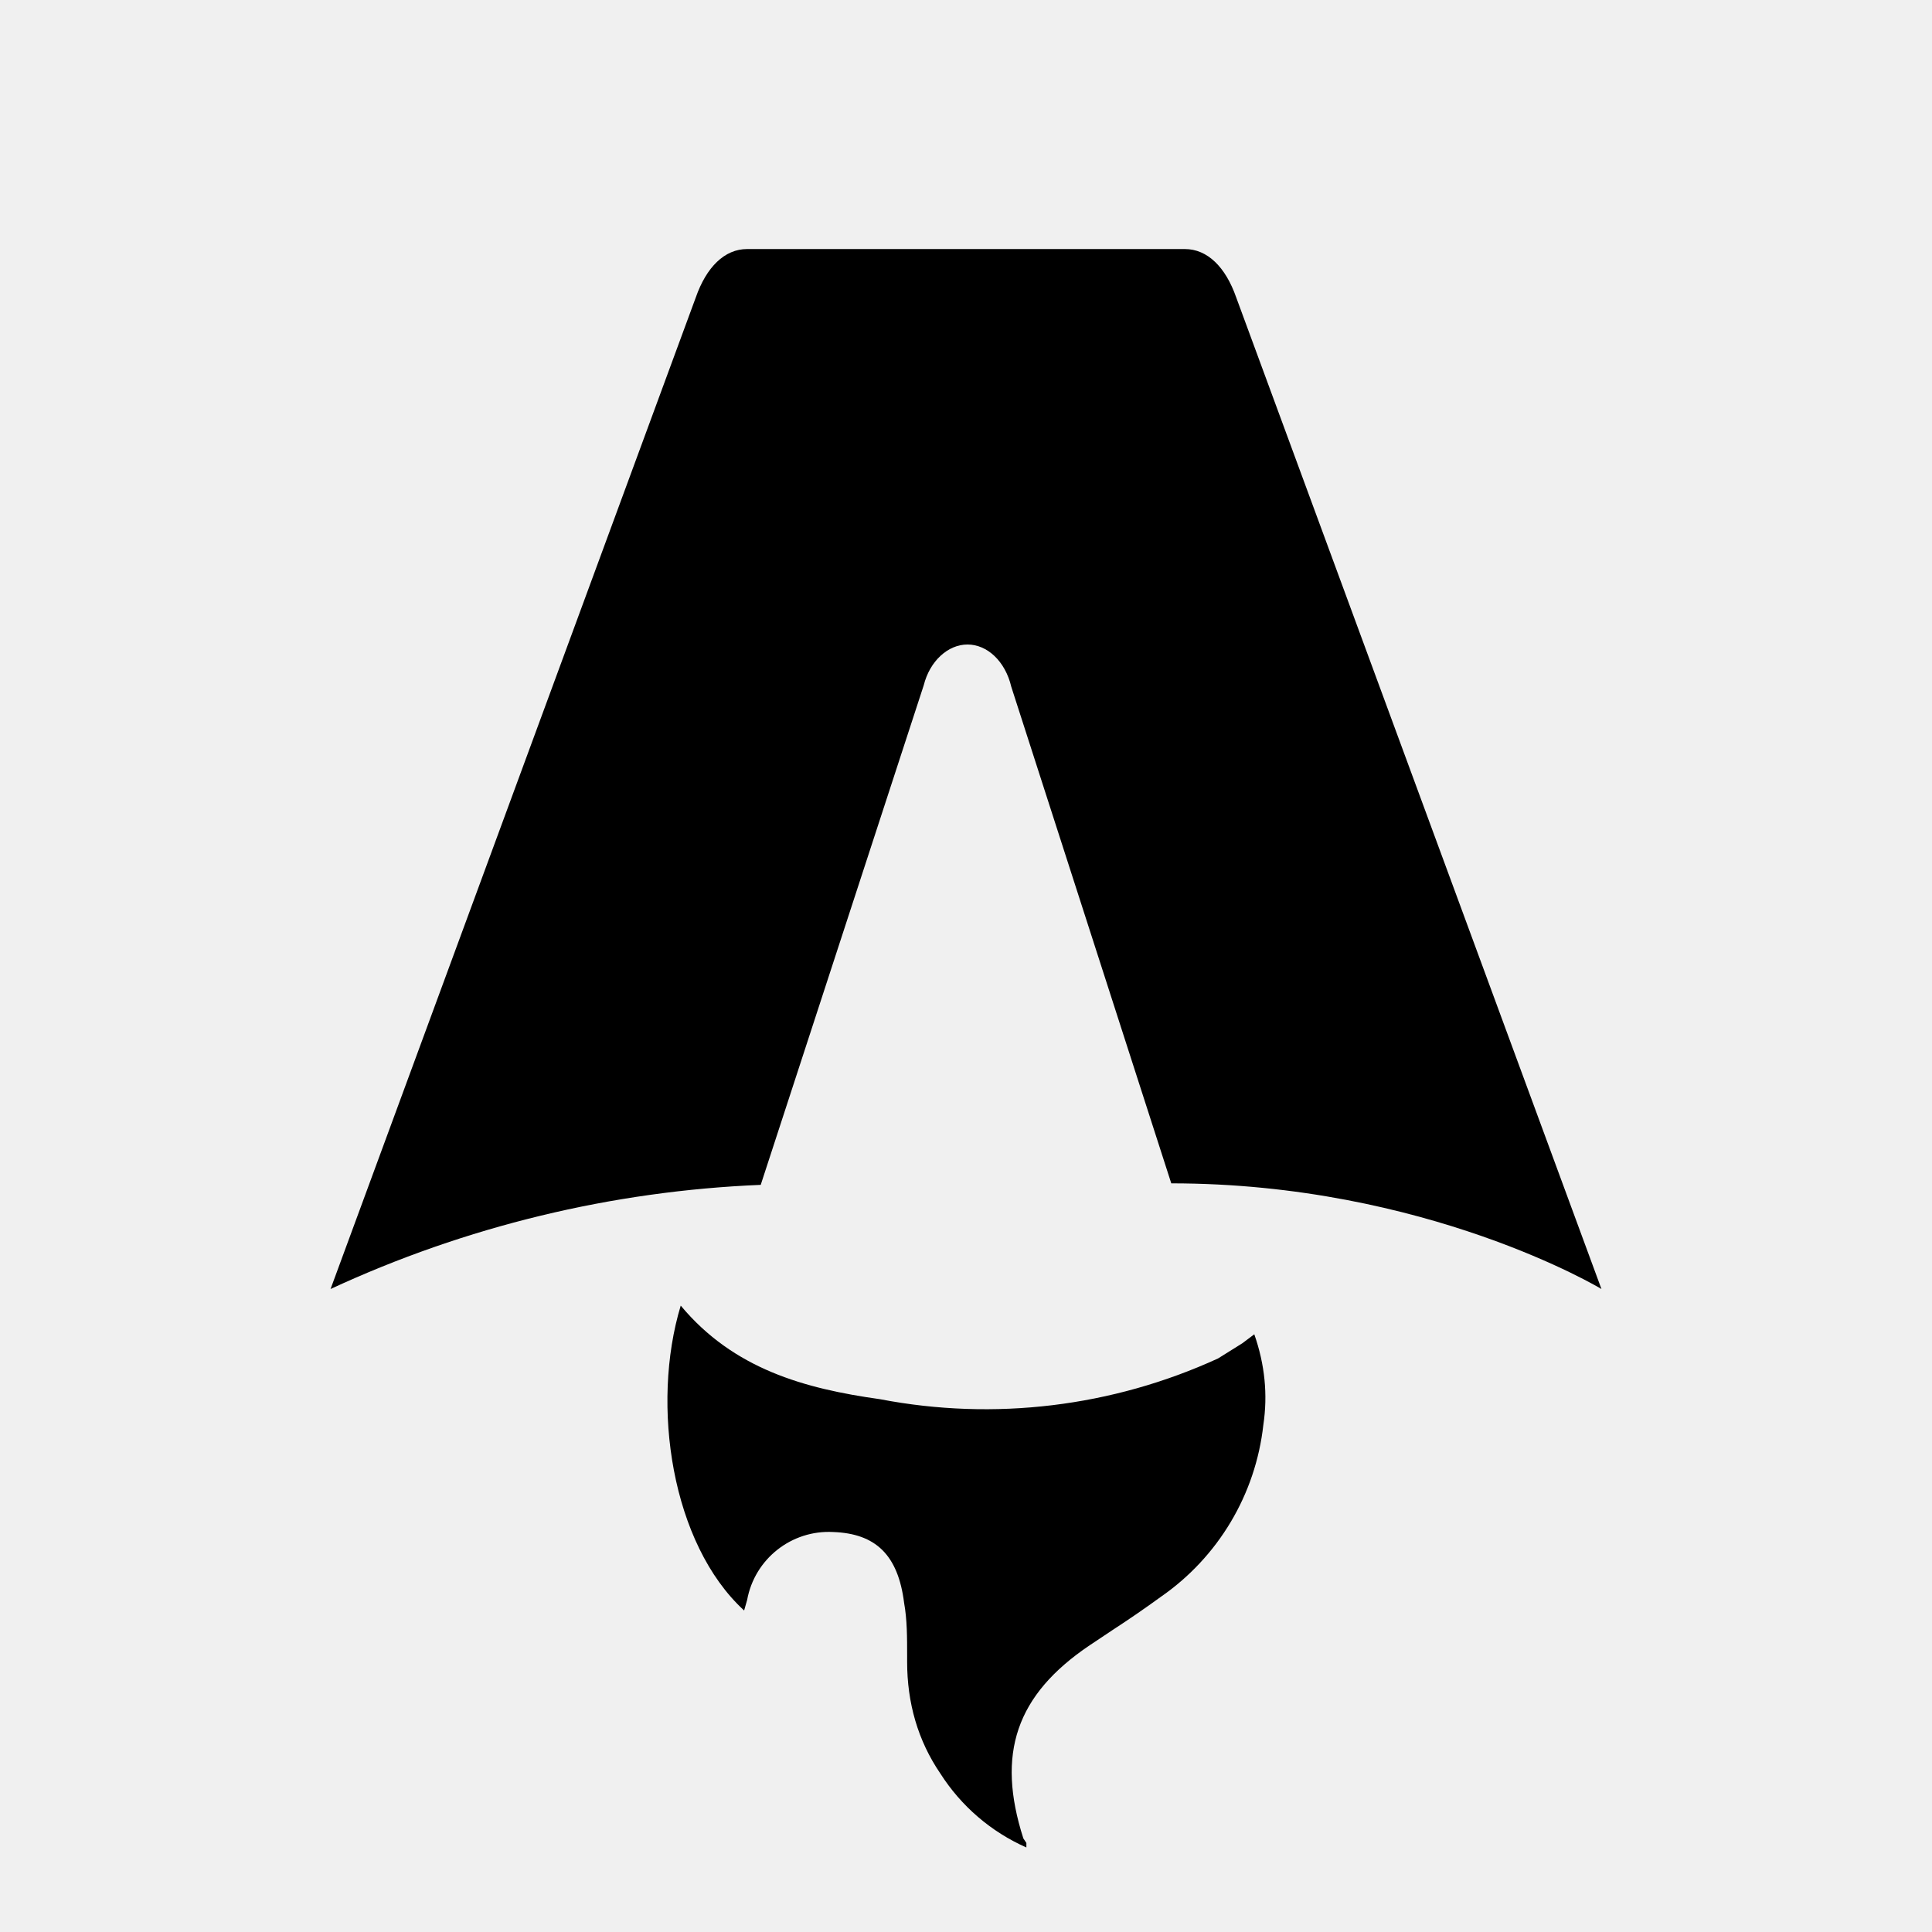
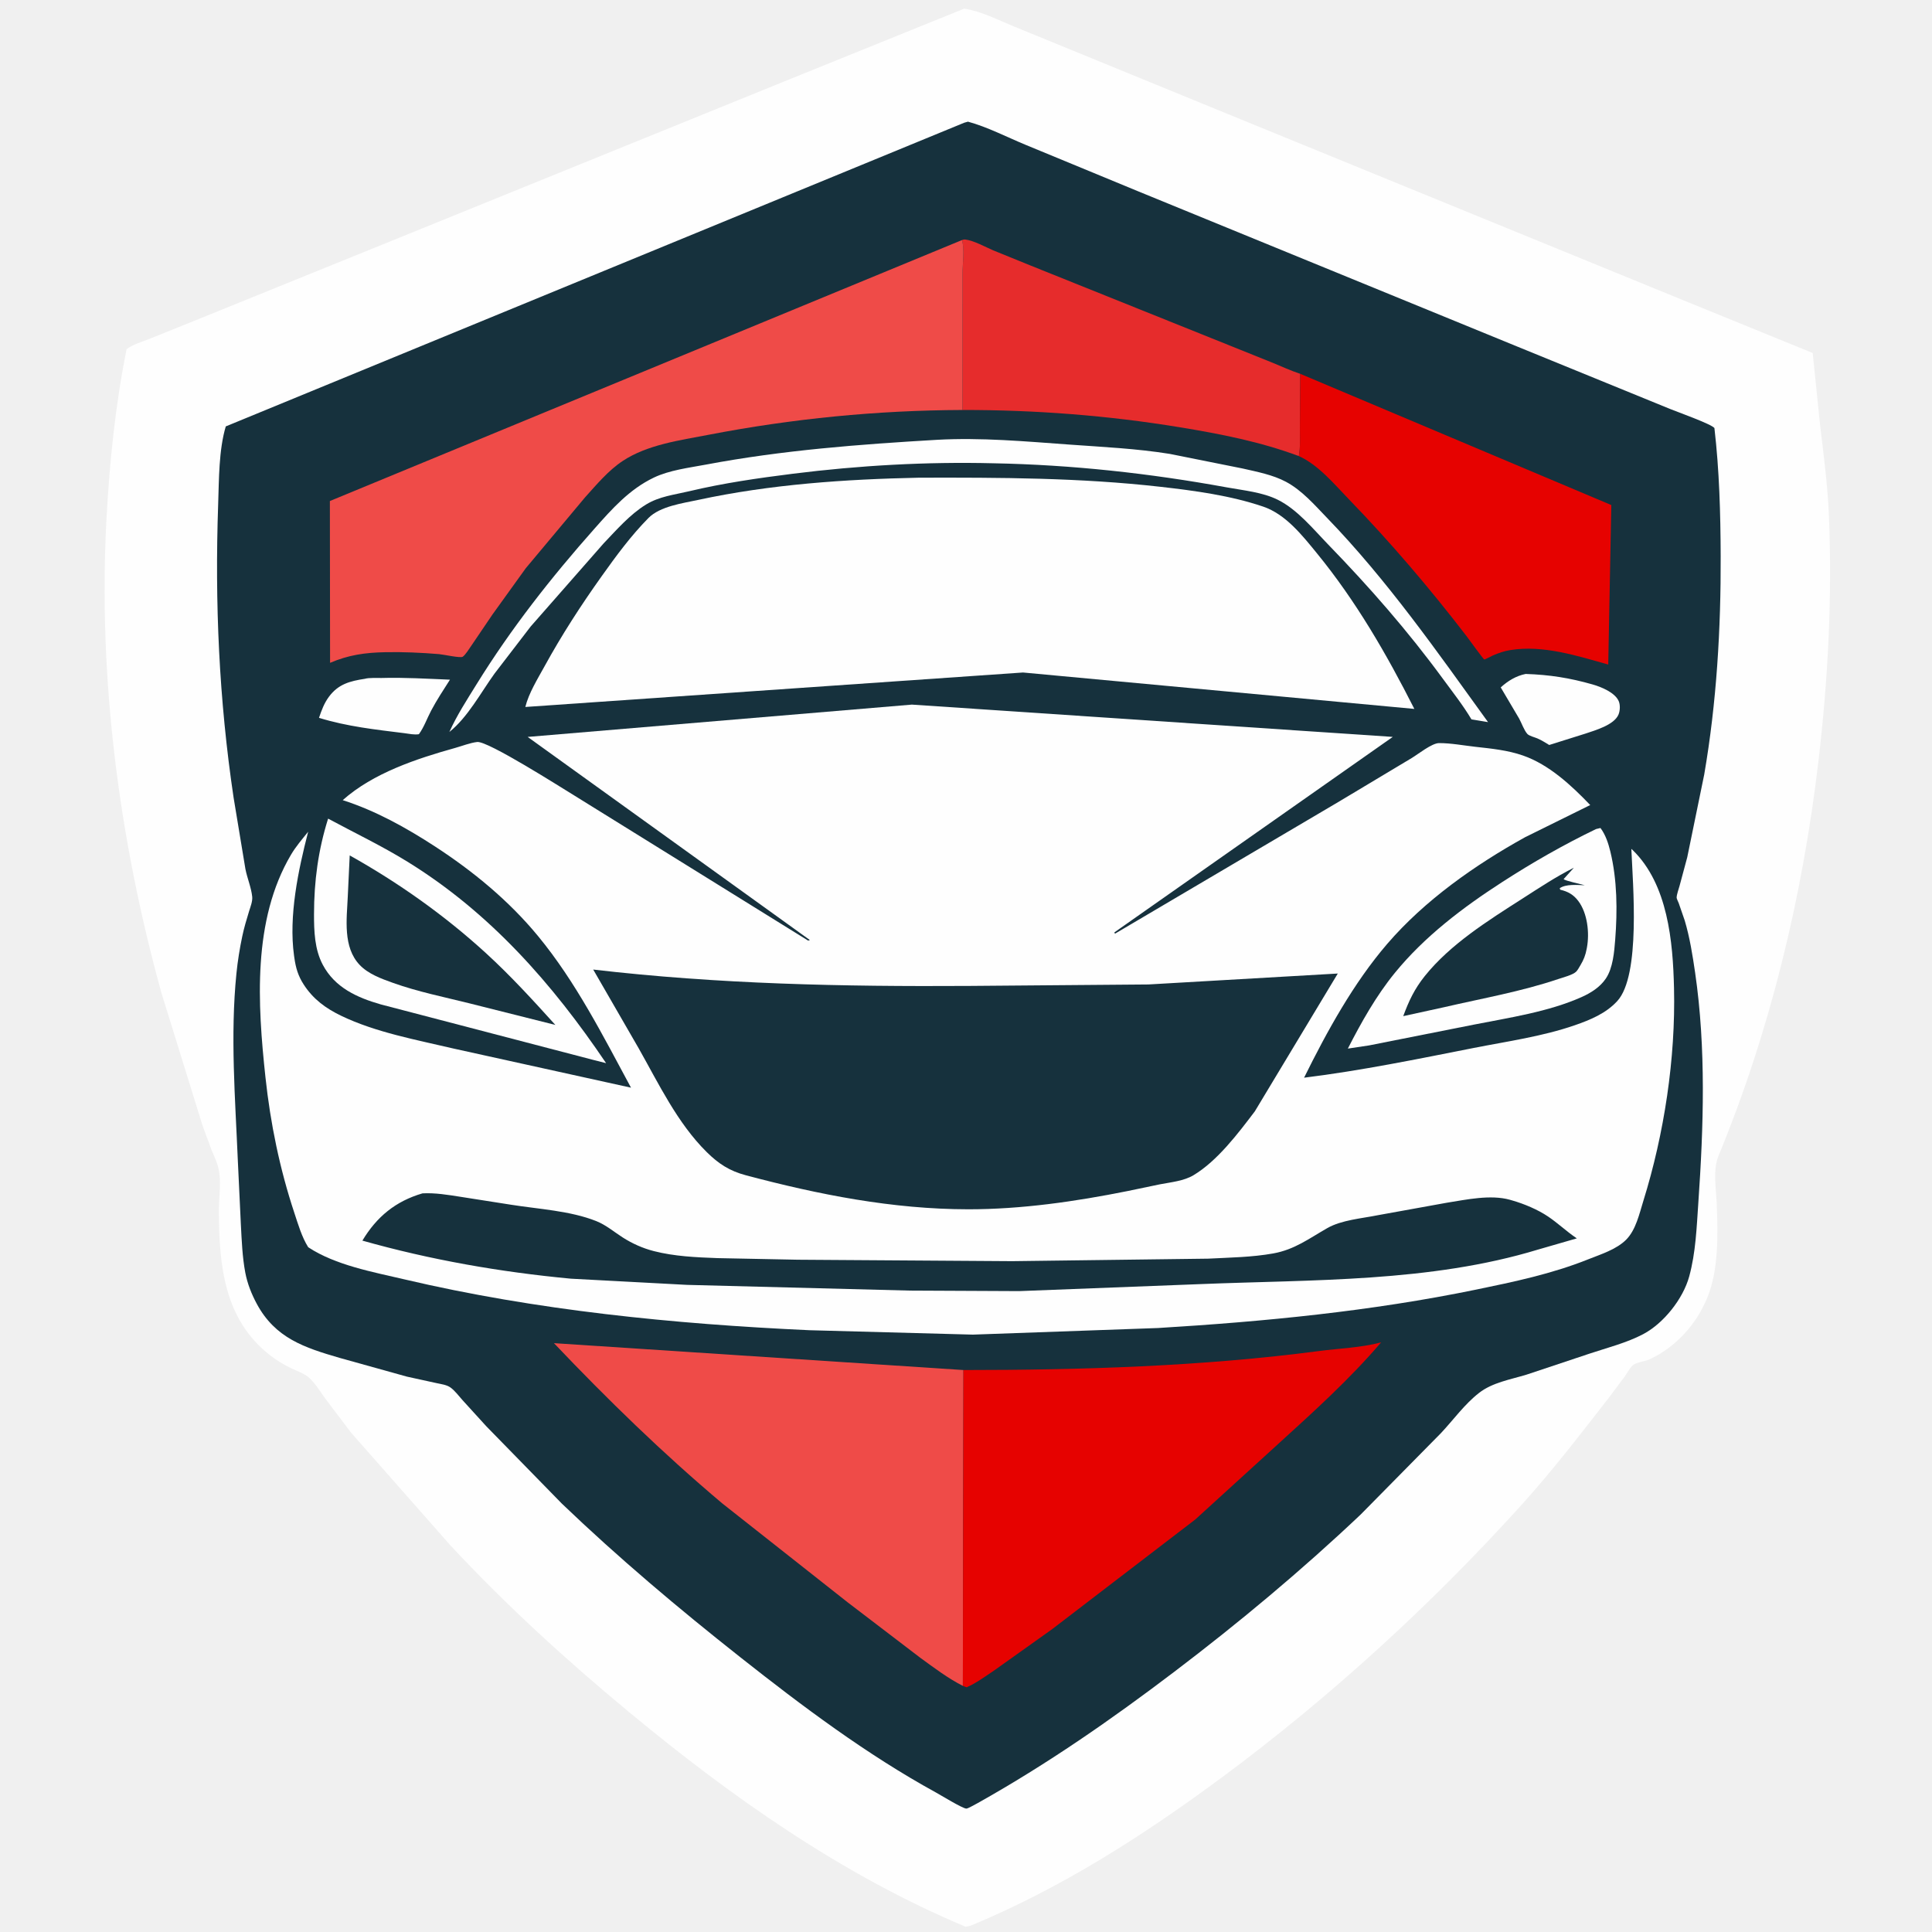
- <svg xmlns="http://www.w3.org/2000/svg" fill="none" viewBox="0 0 128 128">
-   <path d="M50.4 78.5a75.1 75.1 0 0 0-28.5 6.9l24.2-65.7c.7-2 1.9-3.2 3.4-3.2h29c1.5 0 2.7 1.2 3.4 3.2l24.2 65.7s-11.6-7-28.5-7L67 45.5c-.4-1.7-1.6-2.8-2.9-2.8-1.3 0-2.5 1.1-2.9 2.7L50.4 78.5Zm-1.1 28.2Zm-4.2-20.2c-2 6.6-.6 15.8 4.2 20.2a17.5 17.5 0 0 1 .2-.7 5.5 5.5 0 0 1 5.7-4.5c2.8.1 4.3 1.5 4.7 4.7.2 1.1.2 2.3.2 3.5v.4c0 2.7.7 5.2 2.2 7.4a13 13 0 0 0 5.7 4.9v-.3l-.2-.3c-1.8-5.6-.5-9.5 4.4-12.8l1.5-1a73 73 0 0 0 3.2-2.2 16 16 0 0 0 6.8-11.4c.3-2 .1-4-.6-6l-.8.6-1.6 1a37 37 0 0 1-22.4 2.7c-5-.7-9.7-2-13.2-6.2Z" />
-   <style>
-         path { fill: #000; }
-         @media (prefers-color-scheme: dark) {
-             path { fill: #FFF; }
-         }
-     </style>
+ <svg xmlns="http://www.w3.org/2000/svg" viewBox="0 0 500 500">
+   <clipPath id="a">
+     <path d="M0 0h1024v1024H0z" />
+   </clipPath>
+   <g clip-path="url(#a)" transform="translate(-73.097 -72.266) scale(.63142)">
+     <path fill="#FEFEFE" d="M510.98 117.986c6.906 1.072 13.81 4.607 20.257 7.267l24.325 9.958 68.938 28.223 181 74.001 53.235 21.695 2.964 28.945c1.452 12.349 3.133 24.861 3.663 37.281 1.444 33.794-.347 67.829-4.311 101.394-6.51 55.125-19.735 110.148-40.951 161.5-2.365 5.723-.912 13.787-.681 19.944.46 12.247.829 26.719-3.952 38.286-4.48 10.837-12.736 19.954-23.376 25.029-1.791.854-5.629 1.276-6.996 2.43-1.22 1.031-2.545 3.485-3.499 4.819l-6.812 9.085c-11.491 14.741-22.799 29.496-35.351 43.372-36.909 40.803-78.094 78.518-122.272 111.302-32.38 24.03-66.256 45.76-103.607 61.233l-2.054.394c-50.676-21.252-96.124-53.319-138.26-88.258-25.609-21.235-50.308-43.779-72.974-68.163l-40.531-45.977-10.554-13.934c-2.033-2.811-4.001-6.108-6.517-8.48-1.98-1.866-5.039-2.898-7.499-4.064-3.184-1.511-6.146-3.311-8.915-5.495-18.714-14.76-20.671-36.735-20.771-58.915-.022-4.957.83-10.589.2-15.451l-.097-.657c-.43-3.132-1.898-6.061-3.112-8.958l-3.679-9.988-16.91-54.567c-17.38-63.036-25.999-129.098-22.453-194.487 1.259-23.214 3.651-46.407 8.236-69.225 2.611-1.922 6.437-3.009 9.458-4.222l18.858-7.597 74.52-30.208 170-69.006 70.48-28.506Z" />
+     <path fill="#16313D" d="m510.972 164.75 1.531-.434c7.766 2.094 16.043 6.354 23.503 9.444l46.556 19.228 154.898 63.429 62.796 25.644c2.952 1.205 16.982 6.217 18.194 7.829 2.023 17.384 2.501 34.935 2.566 52.423.111 29.898-1.661 60.115-6.748 89.612l-6.95 33.886-3.155 11.732c-.348 1.329-1.192 3.524-1.197 4.849-.002.403.714 1.844.859 2.233l2.46 7.125c2.057 6.895 3.22 14.238 4.256 21.343 4.529 31.086 3.471 63.162 1.312 94.407-.702 10.143-1.04 20.325-3.749 30.182-2.506 9.116-10.44 19.142-18.802 23.569-6.805 3.603-14.908 5.626-22.221 8.071l-25.733 8.579c-6.488 1.973-13.895 3.201-19.35 7.446-6.013 4.679-10.494 11.035-15.692 16.554l-32.853 33.316c-24.174 22.875-49.847 44.297-76.348 64.414-25.988 19.727-52.089 37.852-80.558 53.821-.83.4-4.057 2.329-4.738 2.285-1.646-.107-10.49-5.532-12.475-6.621-28.414-15.59-54.78-35.389-80.17-55.442-25.262-19.952-49.829-40.631-73.084-62.914l-30.988-31.721-9.757-10.719c-1.527-1.696-3.188-3.98-5.043-5.255-1.529-1.05-3.763-1.315-5.552-1.71l-12.207-2.671-27.504-7.663c-14.47-4.209-26.424-8.083-34.004-22.15-2.167-4.021-3.875-8.33-4.725-12.826-1.215-6.431-1.463-13.181-1.811-19.71l-1.245-26.279c-1.073-25.5-3.133-51.145-.571-76.627.515-5.13 1.338-10.207 2.399-15.251.725-3.446 1.741-6.84 2.772-10.205.552-1.801 1.487-4.085 1.296-5.973-.375-3.709-2.048-7.629-2.781-11.346l-4.859-29.34c-5.968-40.048-7.718-79.736-6.316-120.156.351-10.098.227-22.24 3.123-31.937L510.972 164.75Z" />
+     <path fill="#FEFEFE" d="M265.295 392.672c1.82-.527 4.971-.283 6.924-.339 9.29-.269 18.69.326 27.972.695-2.663 4.169-5.405 8.325-7.721 12.7-1.673 3.158-2.911 6.774-5.017 9.655-1.914.299-3.966-.16-5.874-.416-11.955-1.493-23.5-2.731-35.066-6.297 1.063-3.13 2.097-5.973 4.083-8.656 3.842-5.191 8.64-6.413 14.699-7.342Zm475.784-1.993c9.773.325 18.067 1.623 27.475 4.316 3.504 1.003 9.098 3.274 10.662 6.799.687 1.547.569 3.966-.072 5.513-1.78 4.292-9.534 6.457-13.481 7.801l-14.924 4.687c-1.566-.945-3.156-1.972-4.839-2.692-1.079-.462-3.381-1.01-4.122-1.835-1.341-1.493-2.36-4.466-3.343-6.268l-7.567-12.805c2.959-2.686 6.264-4.712 10.211-5.516Zm-241.293-95.963c18.017-1.008 36.205.647 54.165 1.944 13.786.995 27.641 1.632 41.299 3.833l29.75 5.962c5.929 1.352 12.45 2.582 17.877 5.486 6.572 3.519 11.654 9.441 16.774 14.738 24.746 25.601 45.222 54.949 66.018 83.743l-6.798-1.124c-3.431-5.765-7.743-11.228-11.712-16.645-14.379-19.621-30.04-37.528-46.964-54.972-6.185-6.375-12.646-14.392-20.702-18.391-6.261-3.108-14.007-3.822-20.823-5.067-31.711-5.791-63.55-9.278-95.795-9.892-27.334-.672-54.972.883-82.09 4.284-14.343 1.799-28.544 3.845-42.623 7.195-6.131 1.459-12.141 2.076-17.629 5.445-6.595 4.048-12.103 10.417-17.409 15.969l-29.862 34.021-14.779 19.255c-5.651 7.827-10.99 17.942-18.538 23.962 3.098-6.877 7.172-13.124 11.132-19.526 14.123-22.836 30.574-43.773 48.373-63.832 7.251-8.172 14.28-16.099 24.3-20.901 6.399-3.066 14.382-4.017 21.314-5.322 31.451-5.92 62.838-8.296 94.722-10.165ZM769.949 454.25l1.801-.425c2.088 2.77 3.239 6.309 4.047 9.65 2.822 11.658 2.914 24.176 1.994 36.056-.392 5.067-.925 11.673-3.841 15.998-2.377 3.524-6.083 5.857-9.886 7.563-13.585 6.094-29.847 8.485-44.356 11.349l-42.777 8.485-8.728 1.31c5.545-10.819 11.562-21.581 19.273-31.037 12.156-14.907 27.87-26.81 43.94-37.182 12.51-8.075 25.119-15.291 38.533-21.767Z" />
+     <path fill="#16313D" d="m760.848 470.106-4.196 4.657c.423.659 7.322 2.123 8.674 2.517-3.063-.092-7.742-.558-10.274 1.22l.198.613c3.145.73 5.448 2.015 7.415 4.634 3.757 5.001 4.644 13.055 3.53 19.097l-.131.656c-.426 2.342-1.219 4.408-2.468 6.454-.509.834-1.171 2.133-1.842 2.777-1.386 1.331-5.364 2.346-7.21 2.97-15.348 5.18-31.066 7.904-46.794 11.55l-16.847 3.683c2.335-6.282 4.577-11.101 8.818-16.401 10.462-13.072 26.044-22.814 40.013-31.754 6.94-4.442 13.732-8.978 21.114-12.673Z" />
+     <path fill="#FEFEFE" d="M250.248 449.98c10.867 5.856 21.967 11.145 32.502 17.643 33.816 20.858 59.42 49.961 81.438 82.585l-5.377-1.366-86.975-22.717c-9.77-2.796-18.823-6.906-23.775-16.251-3.357-6.334-3.596-13.746-3.589-20.755.015-13.494 1.712-26.246 5.776-39.139Z" />
+     <path fill="#16313D" d="M259.103 465.061c19.96 11.16 38.865 24.544 55.763 39.983 10.126 9.252 19.331 19.329 28.521 29.492l-35.183-8.84c-10.585-2.643-21.051-4.721-31.362-8.396-4.743-1.69-10.146-3.647-13.677-7.379-6.889-7.279-5.291-18.666-4.863-27.871l.801-16.989Z" />
+     <path fill="#E62C2C" d="M510.013 212.859c.565-.173.829-.304 1.487-.222 3.407.425 8.045 2.991 11.265 4.389l15.054 6.12 74.583 29.954 24.423 9.819c3.935 1.577 7.874 3.446 11.891 4.759l-.167 21.869c-.033 3.838.274 8.081-.422 11.844-15.784-5.895-32.11-9.077-48.692-11.802-29.488-4.847-59.319-7.145-89.196-7.099l.044-55.745c-.046-3.958.972-10.278-.27-13.886Z" />
+     <path fill="#E60200" d="m648.716 267.678 127.475 53.778-1.256 65.374c-12.779-3.592-26.768-8.113-40.171-5.929-2.548.415-4.853 1.22-7.211 2.243-.602.261-3.067 1.628-3.448 1.599-.31-.023-6.652-8.786-7.245-9.558-14.995-19.519-31.147-38.466-48.271-56.144-5.977-6.171-12.495-14.074-20.462-17.65.696-3.763.389-8.006.422-11.844l.167-21.869Z" />
+     <path fill="#EF4B48" d="M510.41 805.431c-6.2-3.125-11.821-7.439-17.429-11.494l-29.872-22.809-51.293-40.469c-24.34-20.494-47.099-42.638-69.003-65.689l167.833 11.016-.236 129.445Z" />
+     <path fill="#E60200" d="M510.646 675.986c48.405-.01 97.641-1.471 145.675-7.781 8.494-1.115 17.212-1.365 25.513-3.55-12.906 15.118-27.707 28.45-42.379 41.809l-33.78 30.776-58.735 45.005-23.764 16.926c-3.6 2.379-7.216 5.099-11.176 6.838-.528-.18-1.089-.333-1.59-.578l.236-129.445Z" />
+     <path fill="#EF4B48" d="M510.013 212.859c1.242 3.608.224 9.928.27 13.886l-.044 55.745c-35.139.136-69.723 3.54-104.217 10.196-11.706 2.259-24.893 4.015-34.991 10.673-5.988 3.948-10.708 9.688-15.488 14.963l-24.263 29.011-13.646 18.954-8.786 12.963c-.82 1.157-2.294 3.598-3.423 4.376-.925.639-7.95-.925-9.646-1.066-7.253-.603-14.824-.942-22.098-.795-8.265.168-14.988 1.105-22.628 4.359l-.082-66.32 259.042-106.945Z" />
+     <path fill="#FEFEFE" d="M492.391 310.24c33.154-.081 66.115-.003 99.109 3.745 13.978 1.588 28.64 3.57 42 8.106 9.205 3.125 16 11.762 21.944 19.028 16.114 19.701 28.544 41.267 40.02 63.892l-160.391-14.925-203.991 14.13c1.379-5.638 5.073-11.571 7.87-16.666 7.084-12.905 14.901-24.968 23.435-36.948 5.939-8.336 11.959-16.546 19.173-23.852 4.734-4.794 14.012-6.034 20.373-7.406 29.633-6.392 60.217-8.468 90.458-9.104Z" />
+     <path fill="#FEFEFE" d="m489.513 403.246 197.109 13.236-114.114 80.132.242.533 91.426-53.909 30.26-18.124c2.545-1.532 8.207-6.076 11.14-6.09 4.835-.022 10.138.99 14.969 1.526 6.605.734 13.136 1.373 19.456 3.569 10.669 3.707 19.877 12.279 27.548 20.294l-26.706 13.191c-20.565 11.407-41.111 25.831-56.513 43.733-13.819 16.063-24.687 35.87-34.064 54.828 23.421-2.903 46.384-7.622 69.52-12.188 13.739-2.712 28.171-4.712 41.428-9.308 6.384-2.213 12.758-4.838 17.416-9.909 9.665-10.523 6.38-47.85 5.774-62.375l.569.499c14.415 14.06 16.467 37.494 16.918 56.509.684 28.866-4.014 59.793-12.575 87.289-1.624 5.216-3.03 11.793-6.98 15.815-4 4.072-10.538 6.08-15.751 8.162-14.842 5.93-30.295 9.166-45.889 12.375-42.976 8.845-86.541 13.08-130.28 15.729l-75.908 2.707-67.034-1.808c-55.421-2.534-111.865-8.119-165.959-20.841-12.943-3.044-28.165-5.774-39.415-13.16-2.651-4.218-4.137-9.402-5.698-14.107-5.989-18.052-9.802-36.669-11.835-55.575-3.214-29.891-5.41-64.338 10.482-91.229 1.982-3.354 4.586-6.371 7.023-9.397-4.068 15.749-8.035 34.539-5.79 50.767l.129.88c.577 4.137 1.532 7.409 3.817 10.946 3.884 6.014 8.997 9.765 15.385 12.842 14.188 6.835 30.997 9.876 46.235 13.473l72.548 15.995c-11.559-21.408-22.595-43.334-38.157-62.206-11.914-14.448-26.554-26.498-42.208-36.682-11.774-7.659-24.393-14.677-37.797-18.961 12.472-11.112 30.279-16.989 46.089-21.403 2.813-.785 6.153-2.105 9.024-2.435 4.396-.505 34.449 18.686 39.959 22.028L447 499.973l.709-.223-115.665-83.259 157.469-13.245Z" />
+     <path fill="#16313D" d="M288.935 603.568c5.209-.271 10.438.612 15.565 1.411l20.734 3.252c11.369 1.81 24.213 2.457 34.898 6.698 4 1.587 7.258 4.407 10.853 6.707 3.933 2.517 8.241 4.444 12.765 5.602 8.473 2.17 17.383 2.555 26.084 2.875l32.949.658 87.845.592 80.304-1.028c8.832-.464 17.98-.571 26.697-2.141 8.787-1.582 14.676-6.118 22.162-10.383 5.882-3.352 14.186-3.954 20.754-5.296l28.303-5.115c7.995-1.271 17.816-3.411 25.74-1.211l.912.265c4.959 1.414 10.542 3.756 14.821 6.643 3.926 2.649 7.373 5.939 11.284 8.616l.452.304-15.914 4.598c-44.137 13.441-92.51 12.284-138.193 14.143l-74.452 2.879-44.898-.215-91.215-2.343-47.644-2.539c-28.884-2.713-57.531-7.711-85.443-15.601 5.894-9.827 13.667-16.166 24.637-19.371Z" />
+     <path fill="#16313D" d="M358.902 511.837c51.246 5.99 102.438 7.029 153.965 6.714l73.623-.602 77.595-4.482-34.002 56.486c-6.855 9.038-15.348 20.319-25.159 26.191-3.929 2.351-9.223 2.856-13.68 3.709l-13.438 2.797c-21.293 4.266-43.408 7.466-65.172 7.451-31.02-.021-61.359-6.013-91.197-13.954-6.655-1.771-11.164-4.696-16.05-9.533-11.978-11.857-19.616-27.937-27.834-42.472l-18.651-32.305Z" />
+   </g>
</svg>
